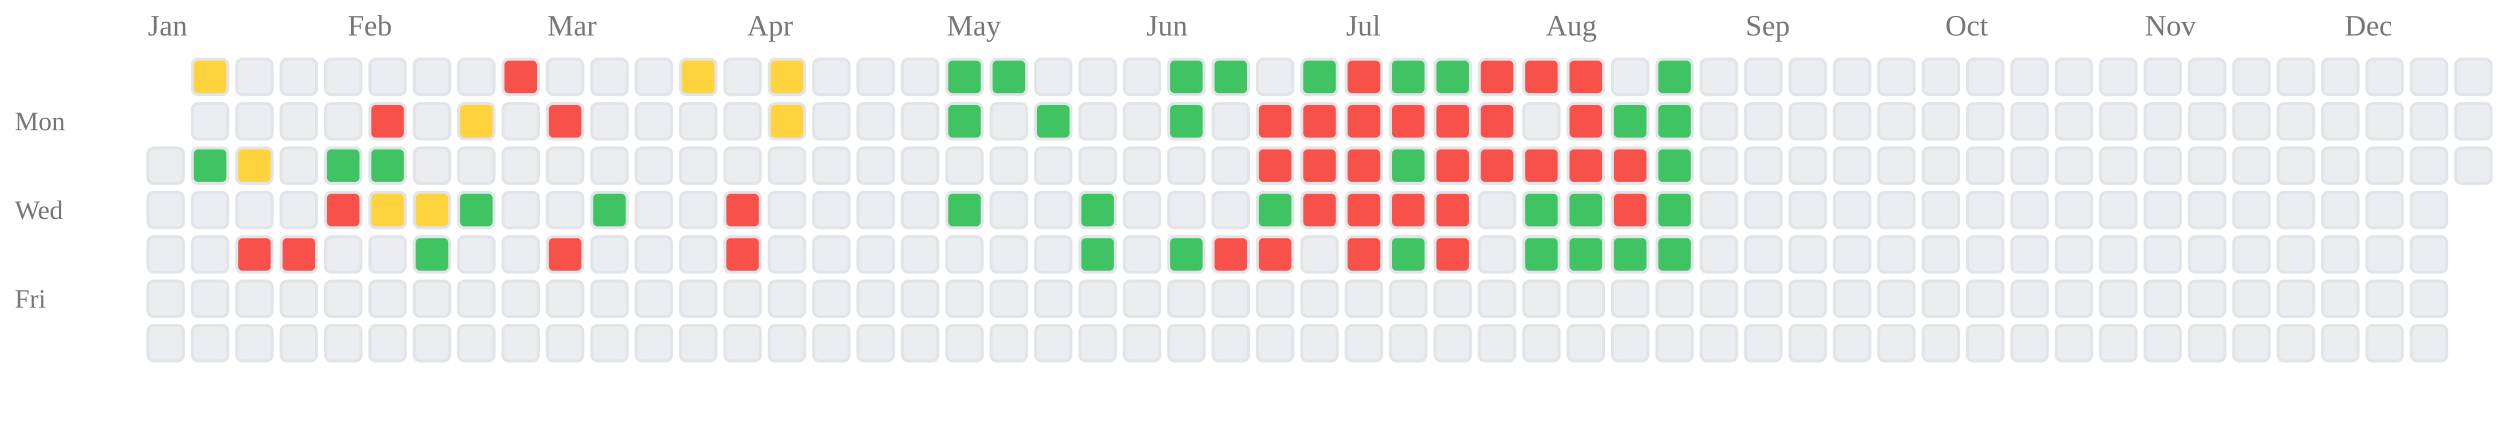
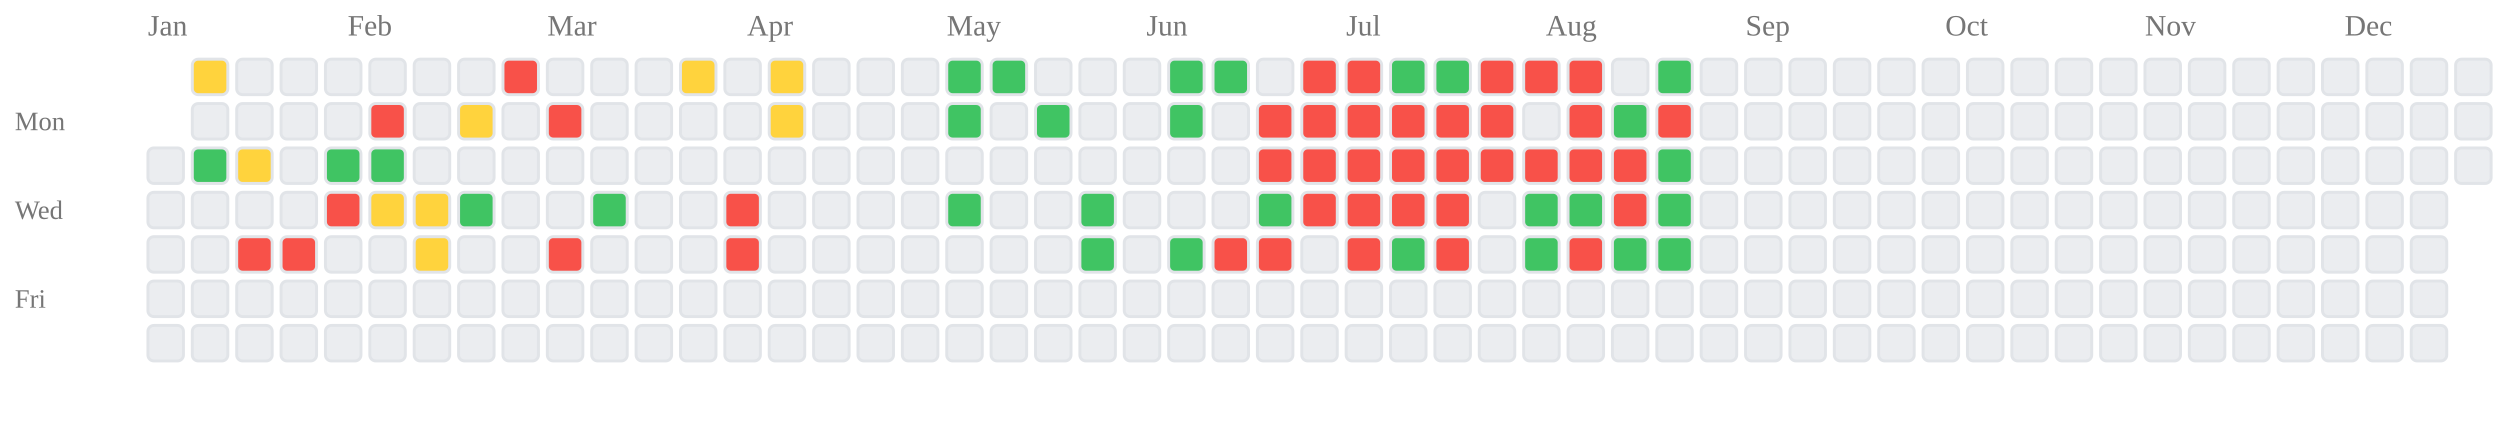
<svg xmlns="http://www.w3.org/2000/svg" width="845" height="145">
  <style>
        .month { font-size: 10px; fill: #767676; }
        .day { font-size: 9px; fill: #767676; }
        .cell { stroke: #e1e4e8; stroke-width: 1; }
        .cell-profit { fill: #40c463; }
        .cell-loss { fill: #f85149; }
        .cell-breakeven { fill: #ffd33d; }
        .cell-empty { fill: #ebedf0; }
    </style>
  <text x="50.0" y="12" class="month">Jan</text>
  <text x="117.5" y="12" class="month">Feb</text>
  <text x="185.0" y="12" class="month">Mar</text>
  <text x="252.5" y="12" class="month">Apr</text>
  <text x="320.0" y="12" class="month">May</text>
  <text x="387.5" y="12" class="month">Jun</text>
  <text x="455.0" y="12" class="month">Jul</text>
  <text x="522.5" y="12" class="month">Aug</text>
  <text x="590.0" y="12" class="month">Sep</text>
  <text x="657.5" y="12" class="month">Oct</text>
  <text x="725.0" y="12" class="month">Nov</text>
  <text x="792.5" y="12" class="month">Dec</text>
  <text x="5" y="44" class="day">Mon</text>
  <text x="5" y="74" class="day">Wed</text>
  <text x="5" y="104" class="day">Fri</text>
  <rect x="50" y="50" width="12" height="12" class="cell cell-empty" rx="2" ry="2" />
  <rect x="50" y="65" width="12" height="12" class="cell cell-empty" rx="2" ry="2" />
  <rect x="50" y="80" width="12" height="12" class="cell cell-empty" rx="2" ry="2" />
  <rect x="50" y="95" width="12" height="12" class="cell cell-empty" rx="2" ry="2" />
  <rect x="50" y="110" width="12" height="12" class="cell cell-empty" rx="2" ry="2" />
  <rect x="65" y="20" width="12" height="12" class="cell cell-breakeven" rx="2" ry="2" />
  <rect x="65" y="35" width="12" height="12" class="cell cell-empty" rx="2" ry="2" />
  <rect x="65" y="50" width="12" height="12" class="cell cell-profit" rx="2" ry="2" />
  <rect x="65" y="65" width="12" height="12" class="cell cell-empty" rx="2" ry="2" />
  <rect x="65" y="80" width="12" height="12" class="cell cell-empty" rx="2" ry="2" />
  <rect x="65" y="95" width="12" height="12" class="cell cell-empty" rx="2" ry="2" />
  <rect x="65" y="110" width="12" height="12" class="cell cell-empty" rx="2" ry="2" />
  <rect x="80" y="20" width="12" height="12" class="cell cell-empty" rx="2" ry="2" />
  <rect x="80" y="35" width="12" height="12" class="cell cell-empty" rx="2" ry="2" />
  <rect x="80" y="50" width="12" height="12" class="cell cell-breakeven" rx="2" ry="2" />
  <rect x="80" y="65" width="12" height="12" class="cell cell-empty" rx="2" ry="2" />
  <rect x="80" y="80" width="12" height="12" class="cell cell-loss" rx="2" ry="2" />
  <rect x="80" y="95" width="12" height="12" class="cell cell-empty" rx="2" ry="2" />
  <rect x="80" y="110" width="12" height="12" class="cell cell-empty" rx="2" ry="2" />
  <rect x="95" y="20" width="12" height="12" class="cell cell-empty" rx="2" ry="2" />
  <rect x="95" y="35" width="12" height="12" class="cell cell-empty" rx="2" ry="2" />
  <rect x="95" y="50" width="12" height="12" class="cell cell-empty" rx="2" ry="2" />
  <rect x="95" y="65" width="12" height="12" class="cell cell-empty" rx="2" ry="2" />
  <rect x="95" y="80" width="12" height="12" class="cell cell-loss" rx="2" ry="2" />
  <rect x="95" y="95" width="12" height="12" class="cell cell-empty" rx="2" ry="2" />
  <rect x="95" y="110" width="12" height="12" class="cell cell-empty" rx="2" ry="2" />
  <rect x="110" y="20" width="12" height="12" class="cell cell-empty" rx="2" ry="2" />
  <rect x="110" y="35" width="12" height="12" class="cell cell-empty" rx="2" ry="2" />
  <rect x="110" y="50" width="12" height="12" class="cell cell-profit" rx="2" ry="2" />
  <rect x="110" y="65" width="12" height="12" class="cell cell-loss" rx="2" ry="2" />
  <rect x="110" y="80" width="12" height="12" class="cell cell-empty" rx="2" ry="2" />
  <rect x="110" y="95" width="12" height="12" class="cell cell-empty" rx="2" ry="2" />
  <rect x="110" y="110" width="12" height="12" class="cell cell-empty" rx="2" ry="2" />
  <rect x="125" y="20" width="12" height="12" class="cell cell-empty" rx="2" ry="2" />
  <rect x="125" y="35" width="12" height="12" class="cell cell-loss" rx="2" ry="2" />
  <rect x="125" y="50" width="12" height="12" class="cell cell-profit" rx="2" ry="2" />
  <rect x="125" y="65" width="12" height="12" class="cell cell-breakeven" rx="2" ry="2" />
  <rect x="125" y="80" width="12" height="12" class="cell cell-empty" rx="2" ry="2" />
  <rect x="125" y="95" width="12" height="12" class="cell cell-empty" rx="2" ry="2" />
  <rect x="125" y="110" width="12" height="12" class="cell cell-empty" rx="2" ry="2" />
  <rect x="140" y="20" width="12" height="12" class="cell cell-empty" rx="2" ry="2" />
  <rect x="140" y="35" width="12" height="12" class="cell cell-empty" rx="2" ry="2" />
  <rect x="140" y="50" width="12" height="12" class="cell cell-empty" rx="2" ry="2" />
  <rect x="140" y="65" width="12" height="12" class="cell cell-breakeven" rx="2" ry="2" />
-   <rect x="140" y="80" width="12" height="12" class="cell cell-profit" rx="2" ry="2" />
+   <rect x="140" y="80" width="12" height="12" class="cell cell-breakeven" rx="2" ry="2" />
  <rect x="140" y="95" width="12" height="12" class="cell cell-empty" rx="2" ry="2" />
  <rect x="140" y="110" width="12" height="12" class="cell cell-empty" rx="2" ry="2" />
  <rect x="155" y="20" width="12" height="12" class="cell cell-empty" rx="2" ry="2" />
  <rect x="155" y="35" width="12" height="12" class="cell cell-breakeven" rx="2" ry="2" />
  <rect x="155" y="50" width="12" height="12" class="cell cell-empty" rx="2" ry="2" />
  <rect x="155" y="65" width="12" height="12" class="cell cell-profit" rx="2" ry="2" />
  <rect x="155" y="80" width="12" height="12" class="cell cell-empty" rx="2" ry="2" />
  <rect x="155" y="95" width="12" height="12" class="cell cell-empty" rx="2" ry="2" />
  <rect x="155" y="110" width="12" height="12" class="cell cell-empty" rx="2" ry="2" />
  <rect x="170" y="20" width="12" height="12" class="cell cell-loss" rx="2" ry="2" />
  <rect x="170" y="35" width="12" height="12" class="cell cell-empty" rx="2" ry="2" />
  <rect x="170" y="50" width="12" height="12" class="cell cell-empty" rx="2" ry="2" />
  <rect x="170" y="65" width="12" height="12" class="cell cell-empty" rx="2" ry="2" />
  <rect x="170" y="80" width="12" height="12" class="cell cell-empty" rx="2" ry="2" />
  <rect x="170" y="95" width="12" height="12" class="cell cell-empty" rx="2" ry="2" />
  <rect x="170" y="110" width="12" height="12" class="cell cell-empty" rx="2" ry="2" />
  <rect x="185" y="20" width="12" height="12" class="cell cell-empty" rx="2" ry="2" />
  <rect x="185" y="35" width="12" height="12" class="cell cell-loss" rx="2" ry="2" />
  <rect x="185" y="50" width="12" height="12" class="cell cell-empty" rx="2" ry="2" />
  <rect x="185" y="65" width="12" height="12" class="cell cell-empty" rx="2" ry="2" />
  <rect x="185" y="80" width="12" height="12" class="cell cell-loss" rx="2" ry="2" />
  <rect x="185" y="95" width="12" height="12" class="cell cell-empty" rx="2" ry="2" />
  <rect x="185" y="110" width="12" height="12" class="cell cell-empty" rx="2" ry="2" />
  <rect x="200" y="20" width="12" height="12" class="cell cell-empty" rx="2" ry="2" />
  <rect x="200" y="35" width="12" height="12" class="cell cell-empty" rx="2" ry="2" />
  <rect x="200" y="50" width="12" height="12" class="cell cell-empty" rx="2" ry="2" />
  <rect x="200" y="65" width="12" height="12" class="cell cell-profit" rx="2" ry="2" />
  <rect x="200" y="80" width="12" height="12" class="cell cell-empty" rx="2" ry="2" />
  <rect x="200" y="95" width="12" height="12" class="cell cell-empty" rx="2" ry="2" />
  <rect x="200" y="110" width="12" height="12" class="cell cell-empty" rx="2" ry="2" />
  <rect x="215" y="20" width="12" height="12" class="cell cell-empty" rx="2" ry="2" />
  <rect x="215" y="35" width="12" height="12" class="cell cell-empty" rx="2" ry="2" />
  <rect x="215" y="50" width="12" height="12" class="cell cell-empty" rx="2" ry="2" />
  <rect x="215" y="65" width="12" height="12" class="cell cell-empty" rx="2" ry="2" />
  <rect x="215" y="80" width="12" height="12" class="cell cell-empty" rx="2" ry="2" />
  <rect x="215" y="95" width="12" height="12" class="cell cell-empty" rx="2" ry="2" />
  <rect x="215" y="110" width="12" height="12" class="cell cell-empty" rx="2" ry="2" />
  <rect x="230" y="20" width="12" height="12" class="cell cell-breakeven" rx="2" ry="2" />
  <rect x="230" y="35" width="12" height="12" class="cell cell-empty" rx="2" ry="2" />
  <rect x="230" y="50" width="12" height="12" class="cell cell-empty" rx="2" ry="2" />
  <rect x="230" y="65" width="12" height="12" class="cell cell-empty" rx="2" ry="2" />
  <rect x="230" y="80" width="12" height="12" class="cell cell-empty" rx="2" ry="2" />
  <rect x="230" y="95" width="12" height="12" class="cell cell-empty" rx="2" ry="2" />
  <rect x="230" y="110" width="12" height="12" class="cell cell-empty" rx="2" ry="2" />
  <rect x="245" y="20" width="12" height="12" class="cell cell-empty" rx="2" ry="2" />
  <rect x="245" y="35" width="12" height="12" class="cell cell-empty" rx="2" ry="2" />
  <rect x="245" y="50" width="12" height="12" class="cell cell-empty" rx="2" ry="2" />
  <rect x="245" y="65" width="12" height="12" class="cell cell-loss" rx="2" ry="2" />
  <rect x="245" y="80" width="12" height="12" class="cell cell-loss" rx="2" ry="2" />
  <rect x="245" y="95" width="12" height="12" class="cell cell-empty" rx="2" ry="2" />
  <rect x="245" y="110" width="12" height="12" class="cell cell-empty" rx="2" ry="2" />
  <rect x="260" y="20" width="12" height="12" class="cell cell-breakeven" rx="2" ry="2" />
  <rect x="260" y="35" width="12" height="12" class="cell cell-breakeven" rx="2" ry="2" />
  <rect x="260" y="50" width="12" height="12" class="cell cell-empty" rx="2" ry="2" />
  <rect x="260" y="65" width="12" height="12" class="cell cell-empty" rx="2" ry="2" />
  <rect x="260" y="80" width="12" height="12" class="cell cell-empty" rx="2" ry="2" />
  <rect x="260" y="95" width="12" height="12" class="cell cell-empty" rx="2" ry="2" />
  <rect x="260" y="110" width="12" height="12" class="cell cell-empty" rx="2" ry="2" />
  <rect x="275" y="20" width="12" height="12" class="cell cell-empty" rx="2" ry="2" />
  <rect x="275" y="35" width="12" height="12" class="cell cell-empty" rx="2" ry="2" />
  <rect x="275" y="50" width="12" height="12" class="cell cell-empty" rx="2" ry="2" />
  <rect x="275" y="65" width="12" height="12" class="cell cell-empty" rx="2" ry="2" />
  <rect x="275" y="80" width="12" height="12" class="cell cell-empty" rx="2" ry="2" />
  <rect x="275" y="95" width="12" height="12" class="cell cell-empty" rx="2" ry="2" />
  <rect x="275" y="110" width="12" height="12" class="cell cell-empty" rx="2" ry="2" />
  <rect x="290" y="20" width="12" height="12" class="cell cell-empty" rx="2" ry="2" />
  <rect x="290" y="35" width="12" height="12" class="cell cell-empty" rx="2" ry="2" />
  <rect x="290" y="50" width="12" height="12" class="cell cell-empty" rx="2" ry="2" />
  <rect x="290" y="65" width="12" height="12" class="cell cell-empty" rx="2" ry="2" />
  <rect x="290" y="80" width="12" height="12" class="cell cell-empty" rx="2" ry="2" />
  <rect x="290" y="95" width="12" height="12" class="cell cell-empty" rx="2" ry="2" />
  <rect x="290" y="110" width="12" height="12" class="cell cell-empty" rx="2" ry="2" />
  <rect x="305" y="20" width="12" height="12" class="cell cell-empty" rx="2" ry="2" />
  <rect x="305" y="35" width="12" height="12" class="cell cell-empty" rx="2" ry="2" />
  <rect x="305" y="50" width="12" height="12" class="cell cell-empty" rx="2" ry="2" />
  <rect x="305" y="65" width="12" height="12" class="cell cell-empty" rx="2" ry="2" />
  <rect x="305" y="80" width="12" height="12" class="cell cell-empty" rx="2" ry="2" />
  <rect x="305" y="95" width="12" height="12" class="cell cell-empty" rx="2" ry="2" />
  <rect x="305" y="110" width="12" height="12" class="cell cell-empty" rx="2" ry="2" />
  <rect x="320" y="20" width="12" height="12" class="cell cell-profit" rx="2" ry="2" />
  <rect x="320" y="35" width="12" height="12" class="cell cell-profit" rx="2" ry="2" />
  <rect x="320" y="50" width="12" height="12" class="cell cell-empty" rx="2" ry="2" />
  <rect x="320" y="65" width="12" height="12" class="cell cell-profit" rx="2" ry="2" />
  <rect x="320" y="80" width="12" height="12" class="cell cell-empty" rx="2" ry="2" />
  <rect x="320" y="95" width="12" height="12" class="cell cell-empty" rx="2" ry="2" />
  <rect x="320" y="110" width="12" height="12" class="cell cell-empty" rx="2" ry="2" />
  <rect x="335" y="20" width="12" height="12" class="cell cell-profit" rx="2" ry="2" />
  <rect x="335" y="35" width="12" height="12" class="cell cell-empty" rx="2" ry="2" />
  <rect x="335" y="50" width="12" height="12" class="cell cell-empty" rx="2" ry="2" />
  <rect x="335" y="65" width="12" height="12" class="cell cell-empty" rx="2" ry="2" />
  <rect x="335" y="80" width="12" height="12" class="cell cell-empty" rx="2" ry="2" />
  <rect x="335" y="95" width="12" height="12" class="cell cell-empty" rx="2" ry="2" />
  <rect x="335" y="110" width="12" height="12" class="cell cell-empty" rx="2" ry="2" />
  <rect x="350" y="20" width="12" height="12" class="cell cell-empty" rx="2" ry="2" />
  <rect x="350" y="35" width="12" height="12" class="cell cell-profit" rx="2" ry="2" />
  <rect x="350" y="50" width="12" height="12" class="cell cell-empty" rx="2" ry="2" />
  <rect x="350" y="65" width="12" height="12" class="cell cell-empty" rx="2" ry="2" />
  <rect x="350" y="80" width="12" height="12" class="cell cell-empty" rx="2" ry="2" />
  <rect x="350" y="95" width="12" height="12" class="cell cell-empty" rx="2" ry="2" />
  <rect x="350" y="110" width="12" height="12" class="cell cell-empty" rx="2" ry="2" />
  <rect x="365" y="20" width="12" height="12" class="cell cell-empty" rx="2" ry="2" />
  <rect x="365" y="35" width="12" height="12" class="cell cell-empty" rx="2" ry="2" />
  <rect x="365" y="50" width="12" height="12" class="cell cell-empty" rx="2" ry="2" />
  <rect x="365" y="65" width="12" height="12" class="cell cell-profit" rx="2" ry="2" />
  <rect x="365" y="80" width="12" height="12" class="cell cell-profit" rx="2" ry="2" />
  <rect x="365" y="95" width="12" height="12" class="cell cell-empty" rx="2" ry="2" />
  <rect x="365" y="110" width="12" height="12" class="cell cell-empty" rx="2" ry="2" />
  <rect x="380" y="20" width="12" height="12" class="cell cell-empty" rx="2" ry="2" />
  <rect x="380" y="35" width="12" height="12" class="cell cell-empty" rx="2" ry="2" />
  <rect x="380" y="50" width="12" height="12" class="cell cell-empty" rx="2" ry="2" />
  <rect x="380" y="65" width="12" height="12" class="cell cell-empty" rx="2" ry="2" />
  <rect x="380" y="80" width="12" height="12" class="cell cell-empty" rx="2" ry="2" />
  <rect x="380" y="95" width="12" height="12" class="cell cell-empty" rx="2" ry="2" />
  <rect x="380" y="110" width="12" height="12" class="cell cell-empty" rx="2" ry="2" />
  <rect x="395" y="20" width="12" height="12" class="cell cell-profit" rx="2" ry="2" />
  <rect x="395" y="35" width="12" height="12" class="cell cell-profit" rx="2" ry="2" />
  <rect x="395" y="50" width="12" height="12" class="cell cell-empty" rx="2" ry="2" />
  <rect x="395" y="65" width="12" height="12" class="cell cell-empty" rx="2" ry="2" />
  <rect x="395" y="80" width="12" height="12" class="cell cell-profit" rx="2" ry="2" />
  <rect x="395" y="95" width="12" height="12" class="cell cell-empty" rx="2" ry="2" />
  <rect x="395" y="110" width="12" height="12" class="cell cell-empty" rx="2" ry="2" />
  <rect x="410" y="20" width="12" height="12" class="cell cell-profit" rx="2" ry="2" />
  <rect x="410" y="35" width="12" height="12" class="cell cell-empty" rx="2" ry="2" />
  <rect x="410" y="50" width="12" height="12" class="cell cell-empty" rx="2" ry="2" />
  <rect x="410" y="65" width="12" height="12" class="cell cell-empty" rx="2" ry="2" />
  <rect x="410" y="80" width="12" height="12" class="cell cell-loss" rx="2" ry="2" />
  <rect x="410" y="95" width="12" height="12" class="cell cell-empty" rx="2" ry="2" />
  <rect x="410" y="110" width="12" height="12" class="cell cell-empty" rx="2" ry="2" />
  <rect x="425" y="20" width="12" height="12" class="cell cell-empty" rx="2" ry="2" />
  <rect x="425" y="35" width="12" height="12" class="cell cell-loss" rx="2" ry="2" />
  <rect x="425" y="50" width="12" height="12" class="cell cell-loss" rx="2" ry="2" />
  <rect x="425" y="65" width="12" height="12" class="cell cell-profit" rx="2" ry="2" />
  <rect x="425" y="80" width="12" height="12" class="cell cell-loss" rx="2" ry="2" />
  <rect x="425" y="95" width="12" height="12" class="cell cell-empty" rx="2" ry="2" />
  <rect x="425" y="110" width="12" height="12" class="cell cell-empty" rx="2" ry="2" />
-   <rect x="440" y="20" width="12" height="12" class="cell cell-profit" rx="2" ry="2" />
+   <rect x="440" y="20" width="12" height="12" class="cell cell-loss" rx="2" ry="2" />
  <rect x="440" y="35" width="12" height="12" class="cell cell-loss" rx="2" ry="2" />
  <rect x="440" y="50" width="12" height="12" class="cell cell-loss" rx="2" ry="2" />
  <rect x="440" y="65" width="12" height="12" class="cell cell-loss" rx="2" ry="2" />
  <rect x="440" y="80" width="12" height="12" class="cell cell-empty" rx="2" ry="2" />
  <rect x="440" y="95" width="12" height="12" class="cell cell-empty" rx="2" ry="2" />
  <rect x="440" y="110" width="12" height="12" class="cell cell-empty" rx="2" ry="2" />
  <rect x="455" y="20" width="12" height="12" class="cell cell-loss" rx="2" ry="2" />
  <rect x="455" y="35" width="12" height="12" class="cell cell-loss" rx="2" ry="2" />
  <rect x="455" y="50" width="12" height="12" class="cell cell-loss" rx="2" ry="2" />
  <rect x="455" y="65" width="12" height="12" class="cell cell-loss" rx="2" ry="2" />
  <rect x="455" y="80" width="12" height="12" class="cell cell-loss" rx="2" ry="2" />
  <rect x="455" y="95" width="12" height="12" class="cell cell-empty" rx="2" ry="2" />
  <rect x="455" y="110" width="12" height="12" class="cell cell-empty" rx="2" ry="2" />
  <rect x="470" y="20" width="12" height="12" class="cell cell-profit" rx="2" ry="2" />
  <rect x="470" y="35" width="12" height="12" class="cell cell-loss" rx="2" ry="2" />
-   <rect x="470" y="50" width="12" height="12" class="cell cell-profit" rx="2" ry="2" />
+   <rect x="470" y="50" width="12" height="12" class="cell cell-loss" rx="2" ry="2" />
  <rect x="470" y="65" width="12" height="12" class="cell cell-loss" rx="2" ry="2" />
  <rect x="470" y="80" width="12" height="12" class="cell cell-profit" rx="2" ry="2" />
  <rect x="470" y="95" width="12" height="12" class="cell cell-empty" rx="2" ry="2" />
  <rect x="470" y="110" width="12" height="12" class="cell cell-empty" rx="2" ry="2" />
  <rect x="485" y="20" width="12" height="12" class="cell cell-profit" rx="2" ry="2" />
  <rect x="485" y="35" width="12" height="12" class="cell cell-loss" rx="2" ry="2" />
  <rect x="485" y="50" width="12" height="12" class="cell cell-loss" rx="2" ry="2" />
  <rect x="485" y="65" width="12" height="12" class="cell cell-loss" rx="2" ry="2" />
  <rect x="485" y="80" width="12" height="12" class="cell cell-loss" rx="2" ry="2" />
  <rect x="485" y="95" width="12" height="12" class="cell cell-empty" rx="2" ry="2" />
  <rect x="485" y="110" width="12" height="12" class="cell cell-empty" rx="2" ry="2" />
  <rect x="500" y="20" width="12" height="12" class="cell cell-loss" rx="2" ry="2" />
  <rect x="500" y="35" width="12" height="12" class="cell cell-loss" rx="2" ry="2" />
  <rect x="500" y="50" width="12" height="12" class="cell cell-loss" rx="2" ry="2" />
  <rect x="500" y="65" width="12" height="12" class="cell cell-empty" rx="2" ry="2" />
  <rect x="500" y="80" width="12" height="12" class="cell cell-empty" rx="2" ry="2" />
  <rect x="500" y="95" width="12" height="12" class="cell cell-empty" rx="2" ry="2" />
  <rect x="500" y="110" width="12" height="12" class="cell cell-empty" rx="2" ry="2" />
  <rect x="515" y="20" width="12" height="12" class="cell cell-loss" rx="2" ry="2" />
  <rect x="515" y="35" width="12" height="12" class="cell cell-empty" rx="2" ry="2" />
  <rect x="515" y="50" width="12" height="12" class="cell cell-loss" rx="2" ry="2" />
  <rect x="515" y="65" width="12" height="12" class="cell cell-profit" rx="2" ry="2" />
  <rect x="515" y="80" width="12" height="12" class="cell cell-profit" rx="2" ry="2" />
  <rect x="515" y="95" width="12" height="12" class="cell cell-empty" rx="2" ry="2" />
  <rect x="515" y="110" width="12" height="12" class="cell cell-empty" rx="2" ry="2" />
  <rect x="530" y="20" width="12" height="12" class="cell cell-loss" rx="2" ry="2" />
  <rect x="530" y="35" width="12" height="12" class="cell cell-loss" rx="2" ry="2" />
  <rect x="530" y="50" width="12" height="12" class="cell cell-loss" rx="2" ry="2" />
  <rect x="530" y="65" width="12" height="12" class="cell cell-profit" rx="2" ry="2" />
-   <rect x="530" y="80" width="12" height="12" class="cell cell-profit" rx="2" ry="2" />
+   <rect x="530" y="80" width="12" height="12" class="cell cell-loss" rx="2" ry="2" />
  <rect x="530" y="95" width="12" height="12" class="cell cell-empty" rx="2" ry="2" />
  <rect x="530" y="110" width="12" height="12" class="cell cell-empty" rx="2" ry="2" />
  <rect x="545" y="20" width="12" height="12" class="cell cell-empty" rx="2" ry="2" />
  <rect x="545" y="35" width="12" height="12" class="cell cell-profit" rx="2" ry="2" />
  <rect x="545" y="50" width="12" height="12" class="cell cell-loss" rx="2" ry="2" />
  <rect x="545" y="65" width="12" height="12" class="cell cell-loss" rx="2" ry="2" />
  <rect x="545" y="80" width="12" height="12" class="cell cell-profit" rx="2" ry="2" />
  <rect x="545" y="95" width="12" height="12" class="cell cell-empty" rx="2" ry="2" />
  <rect x="545" y="110" width="12" height="12" class="cell cell-empty" rx="2" ry="2" />
  <rect x="560" y="20" width="12" height="12" class="cell cell-profit" rx="2" ry="2" />
-   <rect x="560" y="35" width="12" height="12" class="cell cell-profit" rx="2" ry="2" />
+   <rect x="560" y="35" width="12" height="12" class="cell cell-loss" rx="2" ry="2" />
  <rect x="560" y="50" width="12" height="12" class="cell cell-profit" rx="2" ry="2" />
  <rect x="560" y="65" width="12" height="12" class="cell cell-profit" rx="2" ry="2" />
  <rect x="560" y="80" width="12" height="12" class="cell cell-profit" rx="2" ry="2" />
  <rect x="560" y="95" width="12" height="12" class="cell cell-empty" rx="2" ry="2" />
  <rect x="560" y="110" width="12" height="12" class="cell cell-empty" rx="2" ry="2" />
  <rect x="575" y="20" width="12" height="12" class="cell cell-empty" rx="2" ry="2" />
  <rect x="575" y="35" width="12" height="12" class="cell cell-empty" rx="2" ry="2" />
  <rect x="575" y="50" width="12" height="12" class="cell cell-empty" rx="2" ry="2" />
  <rect x="575" y="65" width="12" height="12" class="cell cell-empty" rx="2" ry="2" />
  <rect x="575" y="80" width="12" height="12" class="cell cell-empty" rx="2" ry="2" />
  <rect x="575" y="95" width="12" height="12" class="cell cell-empty" rx="2" ry="2" />
  <rect x="575" y="110" width="12" height="12" class="cell cell-empty" rx="2" ry="2" />
  <rect x="590" y="20" width="12" height="12" class="cell cell-empty" rx="2" ry="2" />
  <rect x="590" y="35" width="12" height="12" class="cell cell-empty" rx="2" ry="2" />
  <rect x="590" y="50" width="12" height="12" class="cell cell-empty" rx="2" ry="2" />
  <rect x="590" y="65" width="12" height="12" class="cell cell-empty" rx="2" ry="2" />
  <rect x="590" y="80" width="12" height="12" class="cell cell-empty" rx="2" ry="2" />
  <rect x="590" y="95" width="12" height="12" class="cell cell-empty" rx="2" ry="2" />
  <rect x="590" y="110" width="12" height="12" class="cell cell-empty" rx="2" ry="2" />
  <rect x="605" y="20" width="12" height="12" class="cell cell-empty" rx="2" ry="2" />
  <rect x="605" y="35" width="12" height="12" class="cell cell-empty" rx="2" ry="2" />
  <rect x="605" y="50" width="12" height="12" class="cell cell-empty" rx="2" ry="2" />
  <rect x="605" y="65" width="12" height="12" class="cell cell-empty" rx="2" ry="2" />
  <rect x="605" y="80" width="12" height="12" class="cell cell-empty" rx="2" ry="2" />
  <rect x="605" y="95" width="12" height="12" class="cell cell-empty" rx="2" ry="2" />
  <rect x="605" y="110" width="12" height="12" class="cell cell-empty" rx="2" ry="2" />
  <rect x="620" y="20" width="12" height="12" class="cell cell-empty" rx="2" ry="2" />
  <rect x="620" y="35" width="12" height="12" class="cell cell-empty" rx="2" ry="2" />
  <rect x="620" y="50" width="12" height="12" class="cell cell-empty" rx="2" ry="2" />
  <rect x="620" y="65" width="12" height="12" class="cell cell-empty" rx="2" ry="2" />
  <rect x="620" y="80" width="12" height="12" class="cell cell-empty" rx="2" ry="2" />
  <rect x="620" y="95" width="12" height="12" class="cell cell-empty" rx="2" ry="2" />
  <rect x="620" y="110" width="12" height="12" class="cell cell-empty" rx="2" ry="2" />
  <rect x="635" y="20" width="12" height="12" class="cell cell-empty" rx="2" ry="2" />
  <rect x="635" y="35" width="12" height="12" class="cell cell-empty" rx="2" ry="2" />
  <rect x="635" y="50" width="12" height="12" class="cell cell-empty" rx="2" ry="2" />
  <rect x="635" y="65" width="12" height="12" class="cell cell-empty" rx="2" ry="2" />
  <rect x="635" y="80" width="12" height="12" class="cell cell-empty" rx="2" ry="2" />
  <rect x="635" y="95" width="12" height="12" class="cell cell-empty" rx="2" ry="2" />
  <rect x="635" y="110" width="12" height="12" class="cell cell-empty" rx="2" ry="2" />
  <rect x="650" y="20" width="12" height="12" class="cell cell-empty" rx="2" ry="2" />
  <rect x="650" y="35" width="12" height="12" class="cell cell-empty" rx="2" ry="2" />
  <rect x="650" y="50" width="12" height="12" class="cell cell-empty" rx="2" ry="2" />
  <rect x="650" y="65" width="12" height="12" class="cell cell-empty" rx="2" ry="2" />
  <rect x="650" y="80" width="12" height="12" class="cell cell-empty" rx="2" ry="2" />
  <rect x="650" y="95" width="12" height="12" class="cell cell-empty" rx="2" ry="2" />
  <rect x="650" y="110" width="12" height="12" class="cell cell-empty" rx="2" ry="2" />
  <rect x="665" y="20" width="12" height="12" class="cell cell-empty" rx="2" ry="2" />
  <rect x="665" y="35" width="12" height="12" class="cell cell-empty" rx="2" ry="2" />
  <rect x="665" y="50" width="12" height="12" class="cell cell-empty" rx="2" ry="2" />
  <rect x="665" y="65" width="12" height="12" class="cell cell-empty" rx="2" ry="2" />
  <rect x="665" y="80" width="12" height="12" class="cell cell-empty" rx="2" ry="2" />
  <rect x="665" y="95" width="12" height="12" class="cell cell-empty" rx="2" ry="2" />
  <rect x="665" y="110" width="12" height="12" class="cell cell-empty" rx="2" ry="2" />
  <rect x="680" y="20" width="12" height="12" class="cell cell-empty" rx="2" ry="2" />
  <rect x="680" y="35" width="12" height="12" class="cell cell-empty" rx="2" ry="2" />
  <rect x="680" y="50" width="12" height="12" class="cell cell-empty" rx="2" ry="2" />
  <rect x="680" y="65" width="12" height="12" class="cell cell-empty" rx="2" ry="2" />
  <rect x="680" y="80" width="12" height="12" class="cell cell-empty" rx="2" ry="2" />
  <rect x="680" y="95" width="12" height="12" class="cell cell-empty" rx="2" ry="2" />
  <rect x="680" y="110" width="12" height="12" class="cell cell-empty" rx="2" ry="2" />
  <rect x="695" y="20" width="12" height="12" class="cell cell-empty" rx="2" ry="2" />
  <rect x="695" y="35" width="12" height="12" class="cell cell-empty" rx="2" ry="2" />
  <rect x="695" y="50" width="12" height="12" class="cell cell-empty" rx="2" ry="2" />
  <rect x="695" y="65" width="12" height="12" class="cell cell-empty" rx="2" ry="2" />
  <rect x="695" y="80" width="12" height="12" class="cell cell-empty" rx="2" ry="2" />
  <rect x="695" y="95" width="12" height="12" class="cell cell-empty" rx="2" ry="2" />
  <rect x="695" y="110" width="12" height="12" class="cell cell-empty" rx="2" ry="2" />
  <rect x="710" y="20" width="12" height="12" class="cell cell-empty" rx="2" ry="2" />
  <rect x="710" y="35" width="12" height="12" class="cell cell-empty" rx="2" ry="2" />
  <rect x="710" y="50" width="12" height="12" class="cell cell-empty" rx="2" ry="2" />
  <rect x="710" y="65" width="12" height="12" class="cell cell-empty" rx="2" ry="2" />
  <rect x="710" y="80" width="12" height="12" class="cell cell-empty" rx="2" ry="2" />
  <rect x="710" y="95" width="12" height="12" class="cell cell-empty" rx="2" ry="2" />
  <rect x="710" y="110" width="12" height="12" class="cell cell-empty" rx="2" ry="2" />
  <rect x="725" y="20" width="12" height="12" class="cell cell-empty" rx="2" ry="2" />
  <rect x="725" y="35" width="12" height="12" class="cell cell-empty" rx="2" ry="2" />
  <rect x="725" y="50" width="12" height="12" class="cell cell-empty" rx="2" ry="2" />
  <rect x="725" y="65" width="12" height="12" class="cell cell-empty" rx="2" ry="2" />
  <rect x="725" y="80" width="12" height="12" class="cell cell-empty" rx="2" ry="2" />
  <rect x="725" y="95" width="12" height="12" class="cell cell-empty" rx="2" ry="2" />
  <rect x="725" y="110" width="12" height="12" class="cell cell-empty" rx="2" ry="2" />
  <rect x="740" y="20" width="12" height="12" class="cell cell-empty" rx="2" ry="2" />
  <rect x="740" y="35" width="12" height="12" class="cell cell-empty" rx="2" ry="2" />
  <rect x="740" y="50" width="12" height="12" class="cell cell-empty" rx="2" ry="2" />
  <rect x="740" y="65" width="12" height="12" class="cell cell-empty" rx="2" ry="2" />
  <rect x="740" y="80" width="12" height="12" class="cell cell-empty" rx="2" ry="2" />
  <rect x="740" y="95" width="12" height="12" class="cell cell-empty" rx="2" ry="2" />
  <rect x="740" y="110" width="12" height="12" class="cell cell-empty" rx="2" ry="2" />
  <rect x="755" y="20" width="12" height="12" class="cell cell-empty" rx="2" ry="2" />
  <rect x="755" y="35" width="12" height="12" class="cell cell-empty" rx="2" ry="2" />
  <rect x="755" y="50" width="12" height="12" class="cell cell-empty" rx="2" ry="2" />
  <rect x="755" y="65" width="12" height="12" class="cell cell-empty" rx="2" ry="2" />
  <rect x="755" y="80" width="12" height="12" class="cell cell-empty" rx="2" ry="2" />
  <rect x="755" y="95" width="12" height="12" class="cell cell-empty" rx="2" ry="2" />
  <rect x="755" y="110" width="12" height="12" class="cell cell-empty" rx="2" ry="2" />
  <rect x="770" y="20" width="12" height="12" class="cell cell-empty" rx="2" ry="2" />
  <rect x="770" y="35" width="12" height="12" class="cell cell-empty" rx="2" ry="2" />
  <rect x="770" y="50" width="12" height="12" class="cell cell-empty" rx="2" ry="2" />
  <rect x="770" y="65" width="12" height="12" class="cell cell-empty" rx="2" ry="2" />
  <rect x="770" y="80" width="12" height="12" class="cell cell-empty" rx="2" ry="2" />
  <rect x="770" y="95" width="12" height="12" class="cell cell-empty" rx="2" ry="2" />
  <rect x="770" y="110" width="12" height="12" class="cell cell-empty" rx="2" ry="2" />
  <rect x="785" y="20" width="12" height="12" class="cell cell-empty" rx="2" ry="2" />
  <rect x="785" y="35" width="12" height="12" class="cell cell-empty" rx="2" ry="2" />
  <rect x="785" y="50" width="12" height="12" class="cell cell-empty" rx="2" ry="2" />
  <rect x="785" y="65" width="12" height="12" class="cell cell-empty" rx="2" ry="2" />
  <rect x="785" y="80" width="12" height="12" class="cell cell-empty" rx="2" ry="2" />
  <rect x="785" y="95" width="12" height="12" class="cell cell-empty" rx="2" ry="2" />
  <rect x="785" y="110" width="12" height="12" class="cell cell-empty" rx="2" ry="2" />
  <rect x="800" y="20" width="12" height="12" class="cell cell-empty" rx="2" ry="2" />
  <rect x="800" y="35" width="12" height="12" class="cell cell-empty" rx="2" ry="2" />
  <rect x="800" y="50" width="12" height="12" class="cell cell-empty" rx="2" ry="2" />
  <rect x="800" y="65" width="12" height="12" class="cell cell-empty" rx="2" ry="2" />
  <rect x="800" y="80" width="12" height="12" class="cell cell-empty" rx="2" ry="2" />
  <rect x="800" y="95" width="12" height="12" class="cell cell-empty" rx="2" ry="2" />
  <rect x="800" y="110" width="12" height="12" class="cell cell-empty" rx="2" ry="2" />
  <rect x="815" y="20" width="12" height="12" class="cell cell-empty" rx="2" ry="2" />
  <rect x="815" y="35" width="12" height="12" class="cell cell-empty" rx="2" ry="2" />
  <rect x="815" y="50" width="12" height="12" class="cell cell-empty" rx="2" ry="2" />
  <rect x="815" y="65" width="12" height="12" class="cell cell-empty" rx="2" ry="2" />
  <rect x="815" y="80" width="12" height="12" class="cell cell-empty" rx="2" ry="2" />
  <rect x="815" y="95" width="12" height="12" class="cell cell-empty" rx="2" ry="2" />
  <rect x="815" y="110" width="12" height="12" class="cell cell-empty" rx="2" ry="2" />
  <rect x="830" y="20" width="12" height="12" class="cell cell-empty" rx="2" ry="2" />
  <rect x="830" y="35" width="12" height="12" class="cell cell-empty" rx="2" ry="2" />
  <rect x="830" y="50" width="12" height="12" class="cell cell-empty" rx="2" ry="2" />
</svg>
